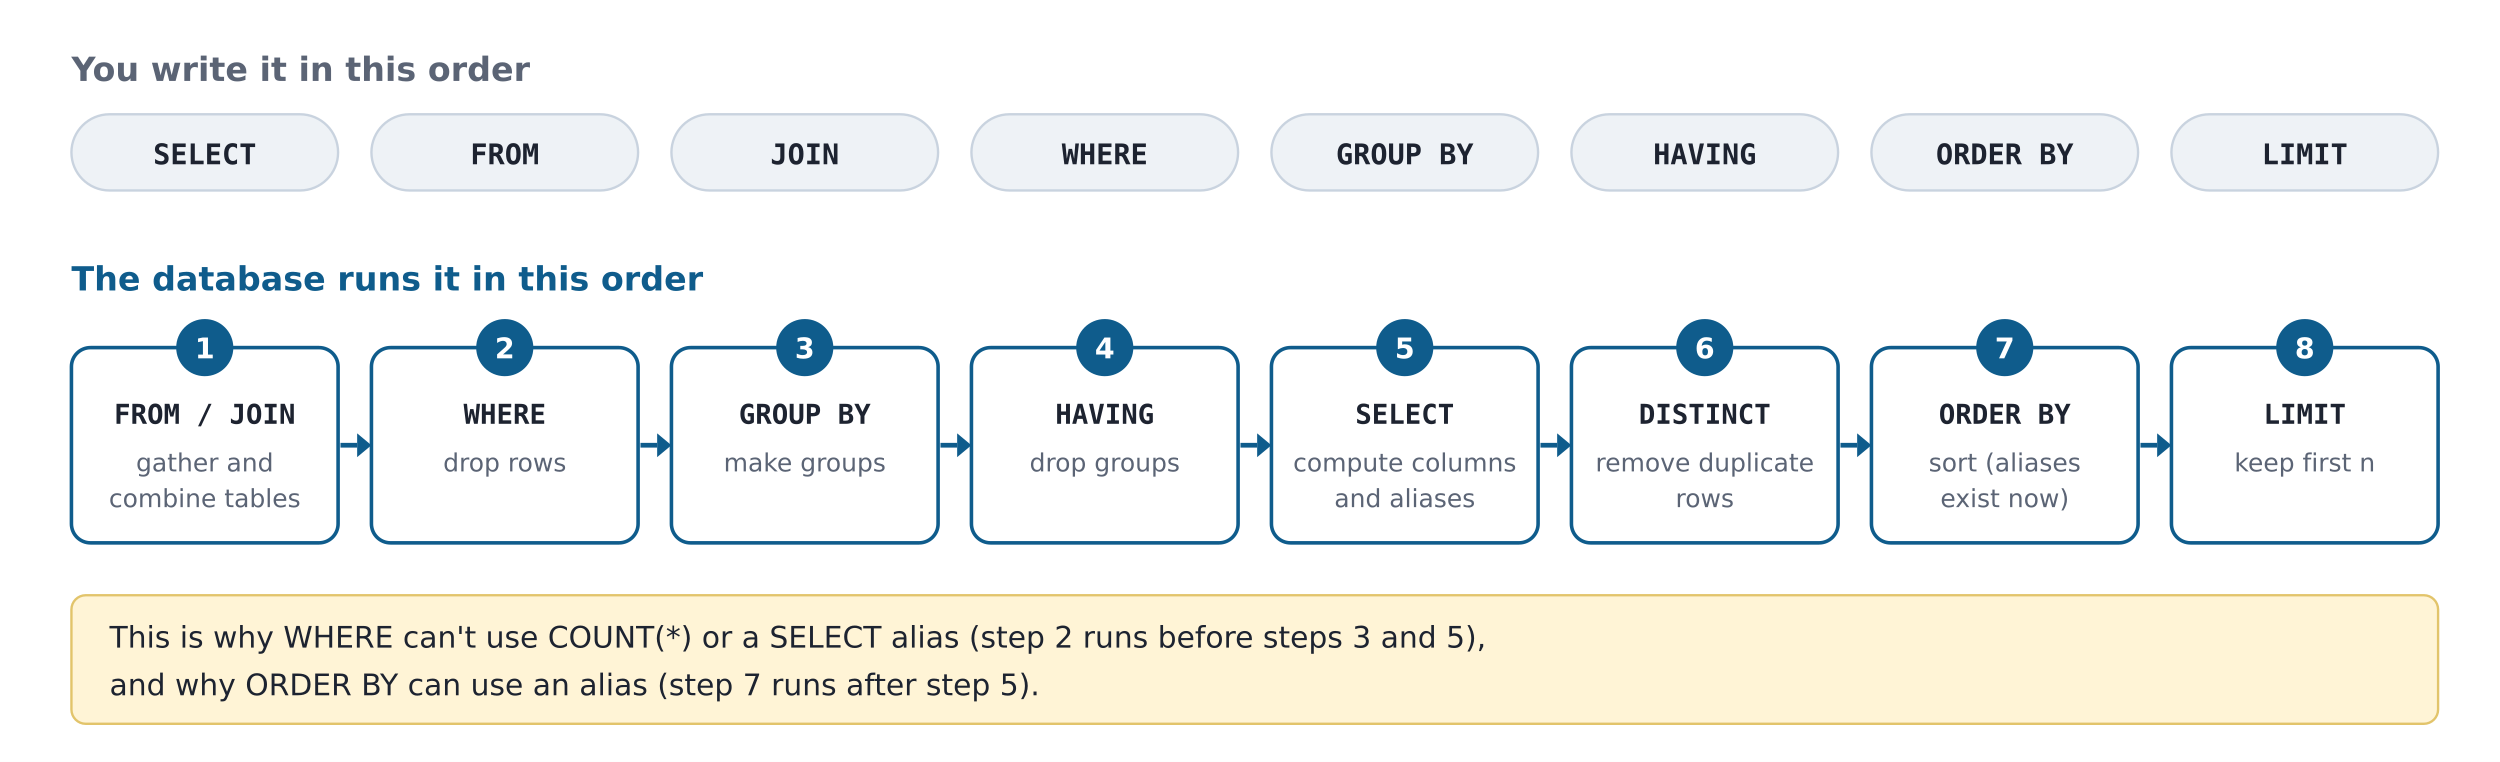
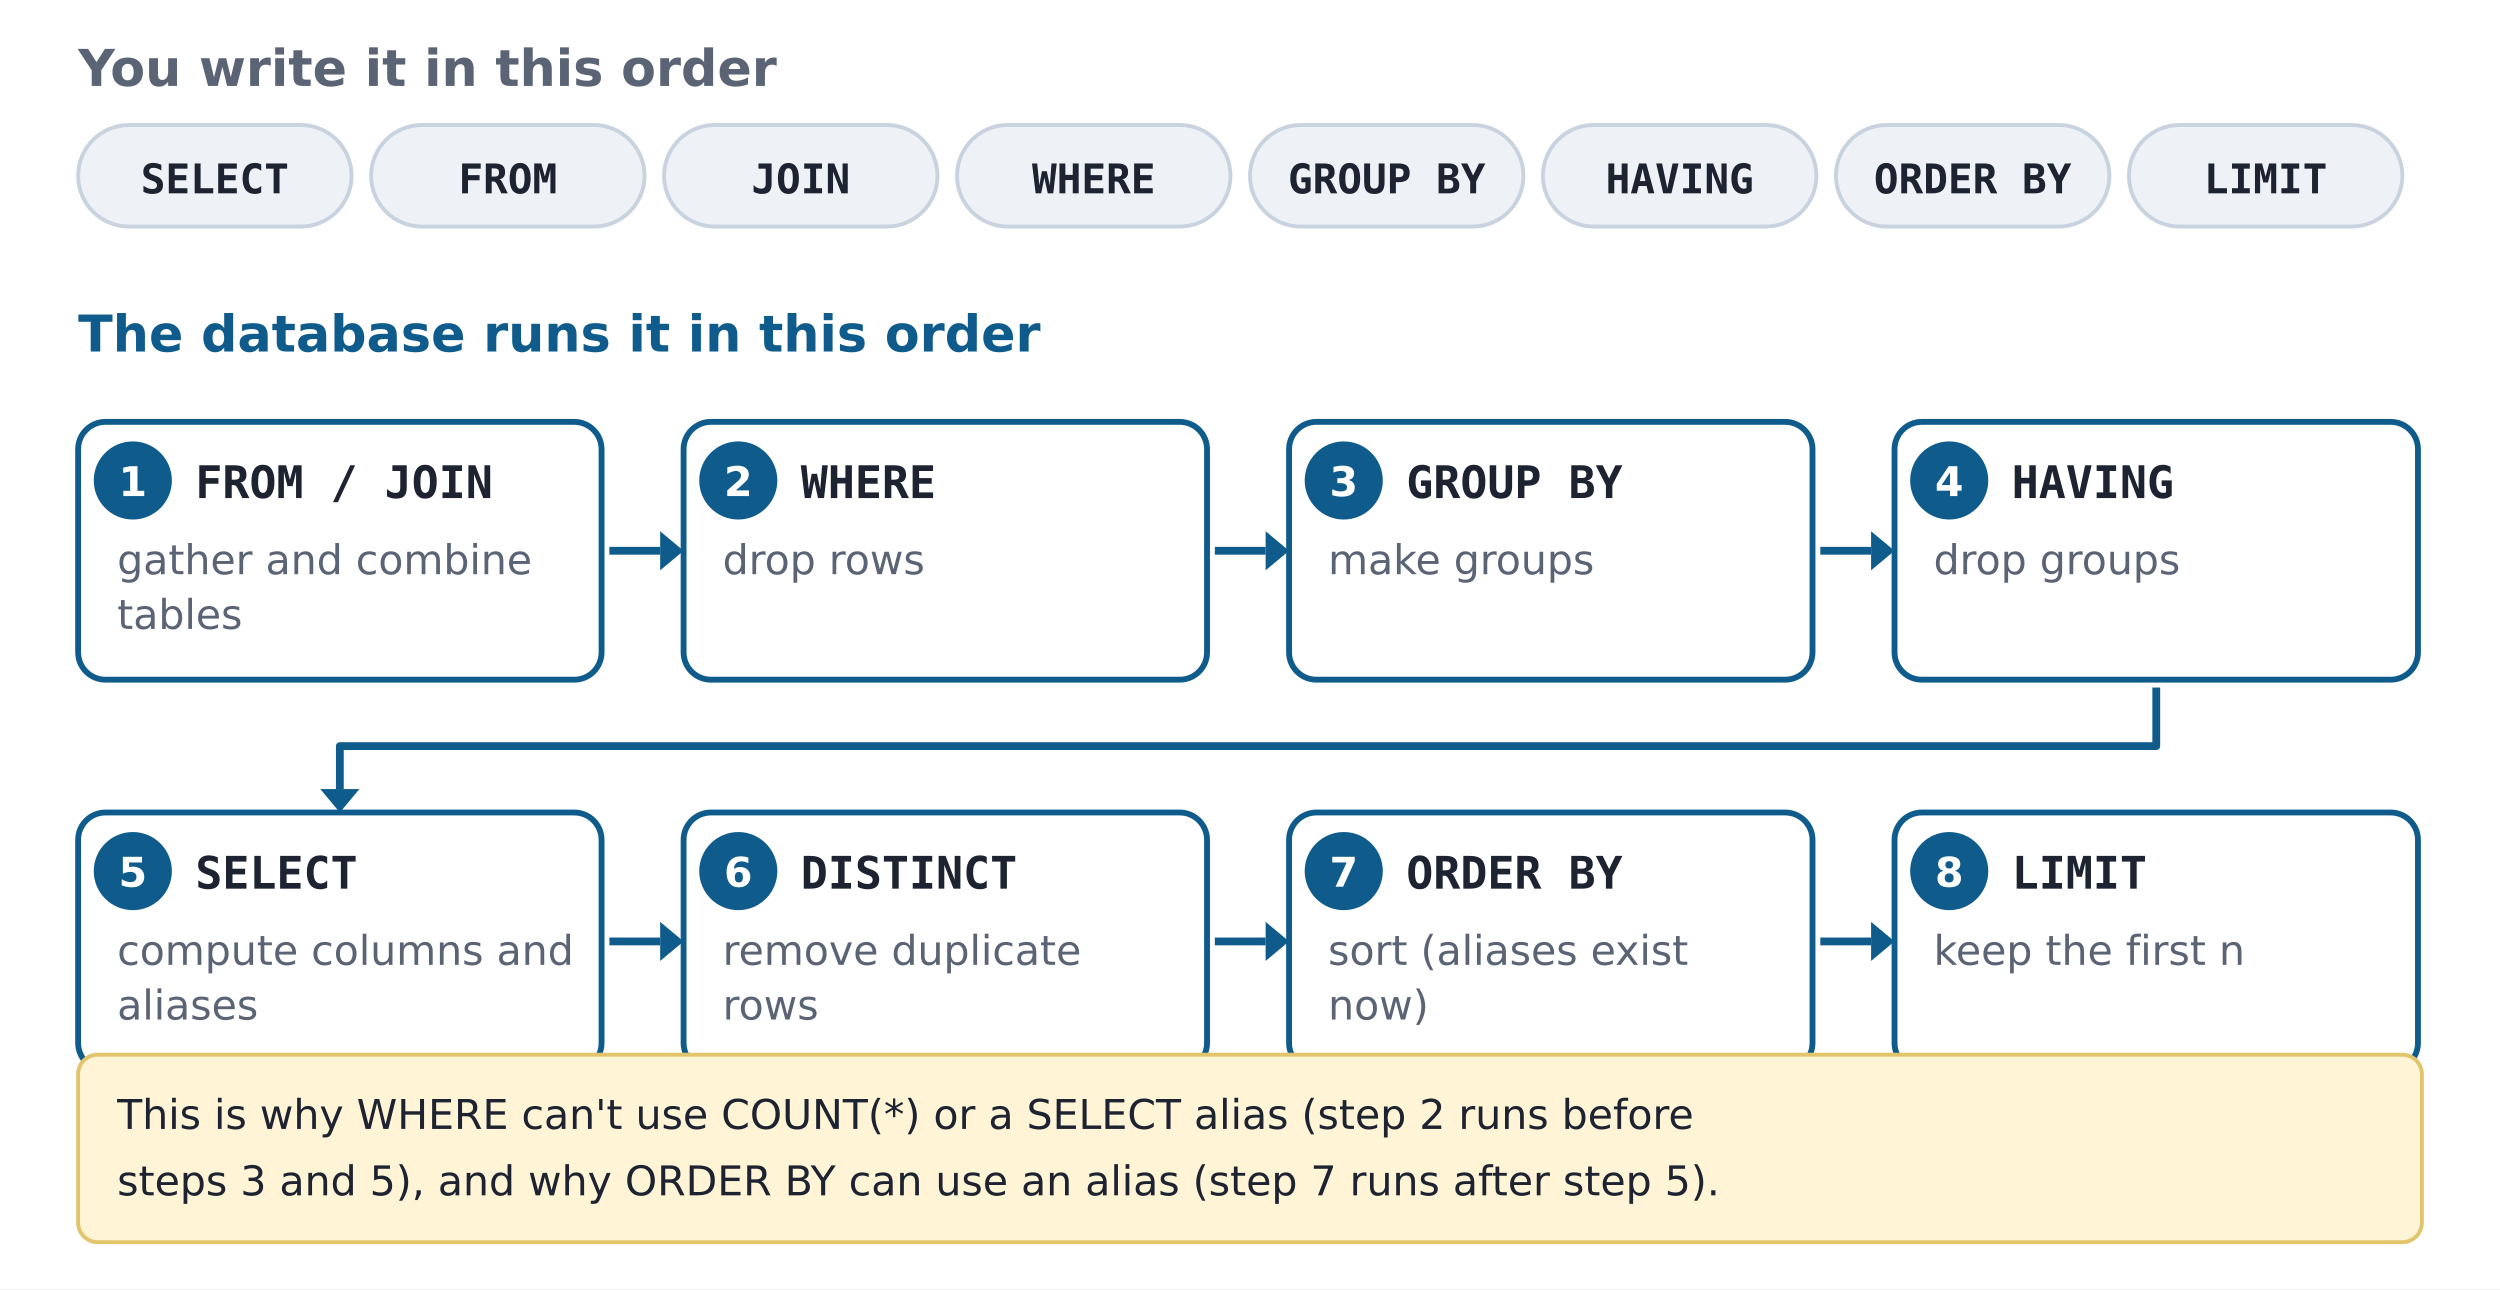
- <svg xmlns="http://www.w3.org/2000/svg" width="1050" height="320" viewBox="0 0 1050 320" font-family="DejaVu Sans, Arial, sans-serif">
-   <rect width="1050" height="320" fill="#ffffff" />
-   <text x="30" y="34" font-size="14" fill="#5b6475" font-weight="bold" text-anchor="start" font-family="Poppins, DejaVu Sans, sans-serif">You write it in this order</text>
-   <rect x="30" y="48" width="112" height="32" rx="16" fill="#eef2f6" stroke="#c9d3df" stroke-width="1" />
-   <text x="86.0" y="69" font-size="12" fill="#1d2330" font-weight="bold" text-anchor="middle" font-family="DejaVu Sans Mono, monospace">SELECT</text>
-   <rect x="156" y="48" width="112" height="32" rx="16" fill="#eef2f6" stroke="#c9d3df" stroke-width="1" />
-   <text x="212.0" y="69" font-size="12" fill="#1d2330" font-weight="bold" text-anchor="middle" font-family="DejaVu Sans Mono, monospace">FROM</text>
-   <rect x="282" y="48" width="112" height="32" rx="16" fill="#eef2f6" stroke="#c9d3df" stroke-width="1" />
-   <text x="338.0" y="69" font-size="12" fill="#1d2330" font-weight="bold" text-anchor="middle" font-family="DejaVu Sans Mono, monospace">JOIN</text>
-   <rect x="408" y="48" width="112" height="32" rx="16" fill="#eef2f6" stroke="#c9d3df" stroke-width="1" />
-   <text x="464.0" y="69" font-size="12" fill="#1d2330" font-weight="bold" text-anchor="middle" font-family="DejaVu Sans Mono, monospace">WHERE</text>
-   <rect x="534" y="48" width="112" height="32" rx="16" fill="#eef2f6" stroke="#c9d3df" stroke-width="1" />
-   <text x="590.0" y="69" font-size="12" fill="#1d2330" font-weight="bold" text-anchor="middle" font-family="DejaVu Sans Mono, monospace">GROUP BY</text>
-   <rect x="660" y="48" width="112" height="32" rx="16" fill="#eef2f6" stroke="#c9d3df" stroke-width="1" />
-   <text x="716.0" y="69" font-size="12" fill="#1d2330" font-weight="bold" text-anchor="middle" font-family="DejaVu Sans Mono, monospace">HAVING</text>
-   <rect x="786" y="48" width="112" height="32" rx="16" fill="#eef2f6" stroke="#c9d3df" stroke-width="1" />
-   <text x="842.0" y="69" font-size="12" fill="#1d2330" font-weight="bold" text-anchor="middle" font-family="DejaVu Sans Mono, monospace">ORDER BY</text>
-   <rect x="912" y="48" width="112" height="32" rx="16" fill="#eef2f6" stroke="#c9d3df" stroke-width="1" />
-   <text x="968.0" y="69" font-size="12" fill="#1d2330" font-weight="bold" text-anchor="middle" font-family="DejaVu Sans Mono, monospace">LIMIT</text>
-   <text x="30" y="122" font-size="14" fill="#0f5c8c" font-weight="bold" text-anchor="start" font-family="Poppins, DejaVu Sans, sans-serif">The database runs it in this order</text>
-   <rect x="30" y="146" width="112" height="82" rx="8" fill="#fff" stroke="#0f5c8c" stroke-width="1.5" />
-   <circle cx="86.0" cy="146" r="12" fill="#0f5c8c" />
-   <text x="86.0" y="150.5" font-size="12" fill="#fff" font-weight="bold" text-anchor="middle">1</text>
-   <text x="86.0" y="178" font-size="11.5" fill="#1d2330" font-weight="bold" text-anchor="middle" font-family="DejaVu Sans Mono, monospace">FROM / JOIN</text>
-   <text x="86.0" y="198" font-size="10.5" fill="#5b6475" font-weight="normal" text-anchor="middle">gather and</text>
-   <text x="86.0" y="213" font-size="10.5" fill="#5b6475" font-weight="normal" text-anchor="middle">combine tables</text>
-   <path d="M143,187 H150" fill="none" stroke="#0f5c8c" stroke-width="2" stroke-linejoin="round" />
-   <path d="M150,182 l6,5 l-6,5 z" fill="#0f5c8c" />
-   <rect x="156" y="146" width="112" height="82" rx="8" fill="#fff" stroke="#0f5c8c" stroke-width="1.5" />
-   <circle cx="212.0" cy="146" r="12" fill="#0f5c8c" />
-   <text x="212.0" y="150.5" font-size="12" fill="#fff" font-weight="bold" text-anchor="middle">2</text>
-   <text x="212.0" y="178" font-size="11.5" fill="#1d2330" font-weight="bold" text-anchor="middle" font-family="DejaVu Sans Mono, monospace">WHERE</text>
-   <text x="212.0" y="198" font-size="10.5" fill="#5b6475" font-weight="normal" text-anchor="middle">drop rows</text>
-   <path d="M269,187 H276" fill="none" stroke="#0f5c8c" stroke-width="2" stroke-linejoin="round" />
-   <path d="M276,182 l6,5 l-6,5 z" fill="#0f5c8c" />
-   <rect x="282" y="146" width="112" height="82" rx="8" fill="#fff" stroke="#0f5c8c" stroke-width="1.5" />
-   <circle cx="338.0" cy="146" r="12" fill="#0f5c8c" />
-   <text x="338.0" y="150.5" font-size="12" fill="#fff" font-weight="bold" text-anchor="middle">3</text>
-   <text x="338.0" y="178" font-size="11.5" fill="#1d2330" font-weight="bold" text-anchor="middle" font-family="DejaVu Sans Mono, monospace">GROUP BY</text>
-   <text x="338.0" y="198" font-size="10.5" fill="#5b6475" font-weight="normal" text-anchor="middle">make groups</text>
-   <path d="M395,187 H402" fill="none" stroke="#0f5c8c" stroke-width="2" stroke-linejoin="round" />
-   <path d="M402,182 l6,5 l-6,5 z" fill="#0f5c8c" />
-   <rect x="408" y="146" width="112" height="82" rx="8" fill="#fff" stroke="#0f5c8c" stroke-width="1.5" />
-   <circle cx="464.0" cy="146" r="12" fill="#0f5c8c" />
-   <text x="464.0" y="150.5" font-size="12" fill="#fff" font-weight="bold" text-anchor="middle">4</text>
-   <text x="464.0" y="178" font-size="11.5" fill="#1d2330" font-weight="bold" text-anchor="middle" font-family="DejaVu Sans Mono, monospace">HAVING</text>
-   <text x="464.0" y="198" font-size="10.5" fill="#5b6475" font-weight="normal" text-anchor="middle">drop groups</text>
-   <path d="M521,187 H528" fill="none" stroke="#0f5c8c" stroke-width="2" stroke-linejoin="round" />
-   <path d="M528,182 l6,5 l-6,5 z" fill="#0f5c8c" />
-   <rect x="534" y="146" width="112" height="82" rx="8" fill="#fff" stroke="#0f5c8c" stroke-width="1.5" />
-   <circle cx="590.0" cy="146" r="12" fill="#0f5c8c" />
-   <text x="590.0" y="150.5" font-size="12" fill="#fff" font-weight="bold" text-anchor="middle">5</text>
-   <text x="590.0" y="178" font-size="11.5" fill="#1d2330" font-weight="bold" text-anchor="middle" font-family="DejaVu Sans Mono, monospace">SELECT</text>
-   <text x="590.0" y="198" font-size="10.5" fill="#5b6475" font-weight="normal" text-anchor="middle">compute columns</text>
-   <text x="590.0" y="213" font-size="10.5" fill="#5b6475" font-weight="normal" text-anchor="middle">and aliases</text>
-   <path d="M647,187 H654" fill="none" stroke="#0f5c8c" stroke-width="2" stroke-linejoin="round" />
-   <path d="M654,182 l6,5 l-6,5 z" fill="#0f5c8c" />
-   <rect x="660" y="146" width="112" height="82" rx="8" fill="#fff" stroke="#0f5c8c" stroke-width="1.5" />
-   <circle cx="716.0" cy="146" r="12" fill="#0f5c8c" />
-   <text x="716.0" y="150.5" font-size="12" fill="#fff" font-weight="bold" text-anchor="middle">6</text>
-   <text x="716.0" y="178" font-size="11.5" fill="#1d2330" font-weight="bold" text-anchor="middle" font-family="DejaVu Sans Mono, monospace">DISTINCT</text>
-   <text x="716.0" y="198" font-size="10.5" fill="#5b6475" font-weight="normal" text-anchor="middle">remove duplicate</text>
-   <text x="716.0" y="213" font-size="10.5" fill="#5b6475" font-weight="normal" text-anchor="middle">rows</text>
-   <path d="M773,187 H780" fill="none" stroke="#0f5c8c" stroke-width="2" stroke-linejoin="round" />
-   <path d="M780,182 l6,5 l-6,5 z" fill="#0f5c8c" />
-   <rect x="786" y="146" width="112" height="82" rx="8" fill="#fff" stroke="#0f5c8c" stroke-width="1.5" />
-   <circle cx="842.0" cy="146" r="12" fill="#0f5c8c" />
-   <text x="842.0" y="150.5" font-size="12" fill="#fff" font-weight="bold" text-anchor="middle">7</text>
-   <text x="842.0" y="178" font-size="11.5" fill="#1d2330" font-weight="bold" text-anchor="middle" font-family="DejaVu Sans Mono, monospace">ORDER BY</text>
-   <text x="842.0" y="198" font-size="10.5" fill="#5b6475" font-weight="normal" text-anchor="middle">sort (aliases</text>
-   <text x="842.0" y="213" font-size="10.5" fill="#5b6475" font-weight="normal" text-anchor="middle">exist now)</text>
-   <path d="M899,187 H906" fill="none" stroke="#0f5c8c" stroke-width="2" stroke-linejoin="round" />
-   <path d="M906,182 l6,5 l-6,5 z" fill="#0f5c8c" />
-   <rect x="912" y="146" width="112" height="82" rx="8" fill="#fff" stroke="#0f5c8c" stroke-width="1.5" />
-   <circle cx="968.0" cy="146" r="12" fill="#0f5c8c" />
-   <text x="968.0" y="150.5" font-size="12" fill="#fff" font-weight="bold" text-anchor="middle">8</text>
-   <text x="968.0" y="178" font-size="11.5" fill="#1d2330" font-weight="bold" text-anchor="middle" font-family="DejaVu Sans Mono, monospace">LIMIT</text>
-   <text x="968.0" y="198" font-size="10.5" fill="#5b6475" font-weight="normal" text-anchor="middle">keep first n</text>
-   <rect x="30" y="250" width="994" height="54" rx="6" fill="#fff4d6" stroke="#e2c46b" stroke-width="1" />
-   <text x="46" y="272" font-size="12.5" fill="#1d2330" font-weight="normal" text-anchor="start">This is why WHERE can't use COUNT(*) or a SELECT alias (step 2 runs before steps 3 and 5),</text>
-   <text x="46" y="292" font-size="12.5" fill="#1d2330" font-weight="normal" text-anchor="start">and why ORDER BY can use an alias (step 7 runs after step 5).</text>
+ <svg xmlns="http://www.w3.org/2000/svg" width="640" height="330" viewBox="0 0 640 330" font-family="DejaVu Sans, Arial, sans-serif">
+   <rect width="640" height="330" fill="#ffffff" />
+   <text x="20" y="22" font-size="13" fill="#5b6475" font-weight="bold" text-anchor="start" font-family="Poppins, DejaVu Sans, sans-serif">You write it in this order</text>
+   <rect x="20" y="32" width="70" height="26" rx="13" fill="#eef2f6" stroke="#c9d3df" stroke-width="1" />
+   <text x="55.0" y="49.5" font-size="10.5" fill="#1d2330" font-weight="bold" text-anchor="middle" font-family="DejaVu Sans Mono, monospace">SELECT</text>
+   <rect x="95" y="32" width="70" height="26" rx="13" fill="#eef2f6" stroke="#c9d3df" stroke-width="1" />
+   <text x="130.0" y="49.5" font-size="10.5" fill="#1d2330" font-weight="bold" text-anchor="middle" font-family="DejaVu Sans Mono, monospace">FROM</text>
+   <rect x="170" y="32" width="70" height="26" rx="13" fill="#eef2f6" stroke="#c9d3df" stroke-width="1" />
+   <text x="205.0" y="49.5" font-size="10.5" fill="#1d2330" font-weight="bold" text-anchor="middle" font-family="DejaVu Sans Mono, monospace">JOIN</text>
+   <rect x="245" y="32" width="70" height="26" rx="13" fill="#eef2f6" stroke="#c9d3df" stroke-width="1" />
+   <text x="280.0" y="49.5" font-size="10.5" fill="#1d2330" font-weight="bold" text-anchor="middle" font-family="DejaVu Sans Mono, monospace">WHERE</text>
+   <rect x="320" y="32" width="70" height="26" rx="13" fill="#eef2f6" stroke="#c9d3df" stroke-width="1" />
+   <text x="355.0" y="49.5" font-size="10.5" fill="#1d2330" font-weight="bold" text-anchor="middle" font-family="DejaVu Sans Mono, monospace">GROUP BY</text>
+   <rect x="395" y="32" width="70" height="26" rx="13" fill="#eef2f6" stroke="#c9d3df" stroke-width="1" />
+   <text x="430.0" y="49.5" font-size="10.5" fill="#1d2330" font-weight="bold" text-anchor="middle" font-family="DejaVu Sans Mono, monospace">HAVING</text>
+   <rect x="470" y="32" width="70" height="26" rx="13" fill="#eef2f6" stroke="#c9d3df" stroke-width="1" />
+   <text x="505.0" y="49.5" font-size="10.5" fill="#1d2330" font-weight="bold" text-anchor="middle" font-family="DejaVu Sans Mono, monospace">ORDER BY</text>
+   <rect x="545" y="32" width="70" height="26" rx="13" fill="#eef2f6" stroke="#c9d3df" stroke-width="1" />
+   <text x="580.0" y="49.5" font-size="10.5" fill="#1d2330" font-weight="bold" text-anchor="middle" font-family="DejaVu Sans Mono, monospace">LIMIT</text>
+   <text x="20" y="90" font-size="13" fill="#0f5c8c" font-weight="bold" text-anchor="start" font-family="Poppins, DejaVu Sans, sans-serif">The database runs it in this order</text>
+   <rect x="20" y="108" width="134" height="66" rx="7" fill="#fff" stroke="#0f5c8c" stroke-width="1.5" />
+   <circle cx="34" cy="123" r="10" fill="#0f5c8c" />
+   <text x="34" y="127" font-size="10.5" fill="#fff" font-weight="bold" text-anchor="middle">1</text>
+   <text x="50" y="127.5" font-size="11.5" fill="#1d2330" font-weight="bold" text-anchor="start" font-family="DejaVu Sans Mono, monospace">FROM / JOIN</text>
+   <text x="30" y="147" font-size="10.5" fill="#5b6475" font-weight="normal" text-anchor="start">gather and combine</text>
+   <text x="30" y="161" font-size="10.5" fill="#5b6475" font-weight="normal" text-anchor="start">tables</text>
+   <path d="M156,141.0 H169" fill="none" stroke="#0f5c8c" stroke-width="2" stroke-linejoin="round" />
+   <path d="M169,136.0 l6,5 l-6,5 z" fill="#0f5c8c" />
+   <rect x="175" y="108" width="134" height="66" rx="7" fill="#fff" stroke="#0f5c8c" stroke-width="1.5" />
+   <circle cx="189" cy="123" r="10" fill="#0f5c8c" />
+   <text x="189" y="127" font-size="10.5" fill="#fff" font-weight="bold" text-anchor="middle">2</text>
+   <text x="205" y="127.5" font-size="11.5" fill="#1d2330" font-weight="bold" text-anchor="start" font-family="DejaVu Sans Mono, monospace">WHERE</text>
+   <text x="185" y="147" font-size="10.5" fill="#5b6475" font-weight="normal" text-anchor="start">drop rows</text>
+   <path d="M311,141.0 H324" fill="none" stroke="#0f5c8c" stroke-width="2" stroke-linejoin="round" />
+   <path d="M324,136.0 l6,5 l-6,5 z" fill="#0f5c8c" />
+   <rect x="330" y="108" width="134" height="66" rx="7" fill="#fff" stroke="#0f5c8c" stroke-width="1.5" />
+   <circle cx="344" cy="123" r="10" fill="#0f5c8c" />
+   <text x="344" y="127" font-size="10.5" fill="#fff" font-weight="bold" text-anchor="middle">3</text>
+   <text x="360" y="127.5" font-size="11.5" fill="#1d2330" font-weight="bold" text-anchor="start" font-family="DejaVu Sans Mono, monospace">GROUP BY</text>
+   <text x="340" y="147" font-size="10.5" fill="#5b6475" font-weight="normal" text-anchor="start">make groups</text>
+   <path d="M466,141.0 H479" fill="none" stroke="#0f5c8c" stroke-width="2" stroke-linejoin="round" />
+   <path d="M479,136.0 l6,5 l-6,5 z" fill="#0f5c8c" />
+   <rect x="485" y="108" width="134" height="66" rx="7" fill="#fff" stroke="#0f5c8c" stroke-width="1.5" />
+   <circle cx="499" cy="123" r="10" fill="#0f5c8c" />
+   <text x="499" y="127" font-size="10.5" fill="#fff" font-weight="bold" text-anchor="middle">4</text>
+   <text x="515" y="127.5" font-size="11.5" fill="#1d2330" font-weight="bold" text-anchor="start" font-family="DejaVu Sans Mono, monospace">HAVING</text>
+   <text x="495" y="147" font-size="10.5" fill="#5b6475" font-weight="normal" text-anchor="start">drop groups</text>
+   <path d="M552.0,176 V191 H87.0 V202" fill="none" stroke="#0f5c8c" stroke-width="2" stroke-linejoin="round" />
+   <path d="M82.0,202 l5,6 l5,-6 z" fill="#0f5c8c" />
+   <rect x="20" y="208" width="134" height="66" rx="7" fill="#fff" stroke="#0f5c8c" stroke-width="1.5" />
+   <circle cx="34" cy="223" r="10" fill="#0f5c8c" />
+   <text x="34" y="227" font-size="10.5" fill="#fff" font-weight="bold" text-anchor="middle">5</text>
+   <text x="50" y="227.5" font-size="11.5" fill="#1d2330" font-weight="bold" text-anchor="start" font-family="DejaVu Sans Mono, monospace">SELECT</text>
+   <text x="30" y="247" font-size="10.5" fill="#5b6475" font-weight="normal" text-anchor="start">compute columns and</text>
+   <text x="30" y="261" font-size="10.5" fill="#5b6475" font-weight="normal" text-anchor="start">aliases</text>
+   <path d="M156,241.0 H169" fill="none" stroke="#0f5c8c" stroke-width="2" stroke-linejoin="round" />
+   <path d="M169,236.0 l6,5 l-6,5 z" fill="#0f5c8c" />
+   <rect x="175" y="208" width="134" height="66" rx="7" fill="#fff" stroke="#0f5c8c" stroke-width="1.5" />
+   <circle cx="189" cy="223" r="10" fill="#0f5c8c" />
+   <text x="189" y="227" font-size="10.5" fill="#fff" font-weight="bold" text-anchor="middle">6</text>
+   <text x="205" y="227.5" font-size="11.5" fill="#1d2330" font-weight="bold" text-anchor="start" font-family="DejaVu Sans Mono, monospace">DISTINCT</text>
+   <text x="185" y="247" font-size="10.5" fill="#5b6475" font-weight="normal" text-anchor="start">remove duplicate</text>
+   <text x="185" y="261" font-size="10.5" fill="#5b6475" font-weight="normal" text-anchor="start">rows</text>
+   <path d="M311,241.0 H324" fill="none" stroke="#0f5c8c" stroke-width="2" stroke-linejoin="round" />
+   <path d="M324,236.0 l6,5 l-6,5 z" fill="#0f5c8c" />
+   <rect x="330" y="208" width="134" height="66" rx="7" fill="#fff" stroke="#0f5c8c" stroke-width="1.5" />
+   <circle cx="344" cy="223" r="10" fill="#0f5c8c" />
+   <text x="344" y="227" font-size="10.5" fill="#fff" font-weight="bold" text-anchor="middle">7</text>
+   <text x="360" y="227.5" font-size="11.5" fill="#1d2330" font-weight="bold" text-anchor="start" font-family="DejaVu Sans Mono, monospace">ORDER BY</text>
+   <text x="340" y="247" font-size="10.5" fill="#5b6475" font-weight="normal" text-anchor="start">sort (aliases exist</text>
+   <text x="340" y="261" font-size="10.5" fill="#5b6475" font-weight="normal" text-anchor="start">now)</text>
+   <path d="M466,241.0 H479" fill="none" stroke="#0f5c8c" stroke-width="2" stroke-linejoin="round" />
+   <path d="M479,236.0 l6,5 l-6,5 z" fill="#0f5c8c" />
+   <rect x="485" y="208" width="134" height="66" rx="7" fill="#fff" stroke="#0f5c8c" stroke-width="1.5" />
+   <circle cx="499" cy="223" r="10" fill="#0f5c8c" />
+   <text x="499" y="227" font-size="10.5" fill="#fff" font-weight="bold" text-anchor="middle">8</text>
+   <text x="515" y="227.5" font-size="11.5" fill="#1d2330" font-weight="bold" text-anchor="start" font-family="DejaVu Sans Mono, monospace">LIMIT</text>
+   <text x="495" y="247" font-size="10.5" fill="#5b6475" font-weight="normal" text-anchor="start">keep the first n</text>
+   <rect x="20" y="270" width="600" height="48" rx="5" fill="#fff4d6" stroke="#e2c46b" stroke-width="1" />
+   <text x="30" y="289" font-size="10.5" fill="#1d2330" font-weight="normal" text-anchor="start">This is why WHERE can't use COUNT(*) or a SELECT alias (step 2 runs before</text>
+   <text x="30" y="306" font-size="10.5" fill="#1d2330" font-weight="normal" text-anchor="start">steps 3 and 5), and why ORDER BY can use an alias (step 7 runs after step 5).</text>
</svg>
